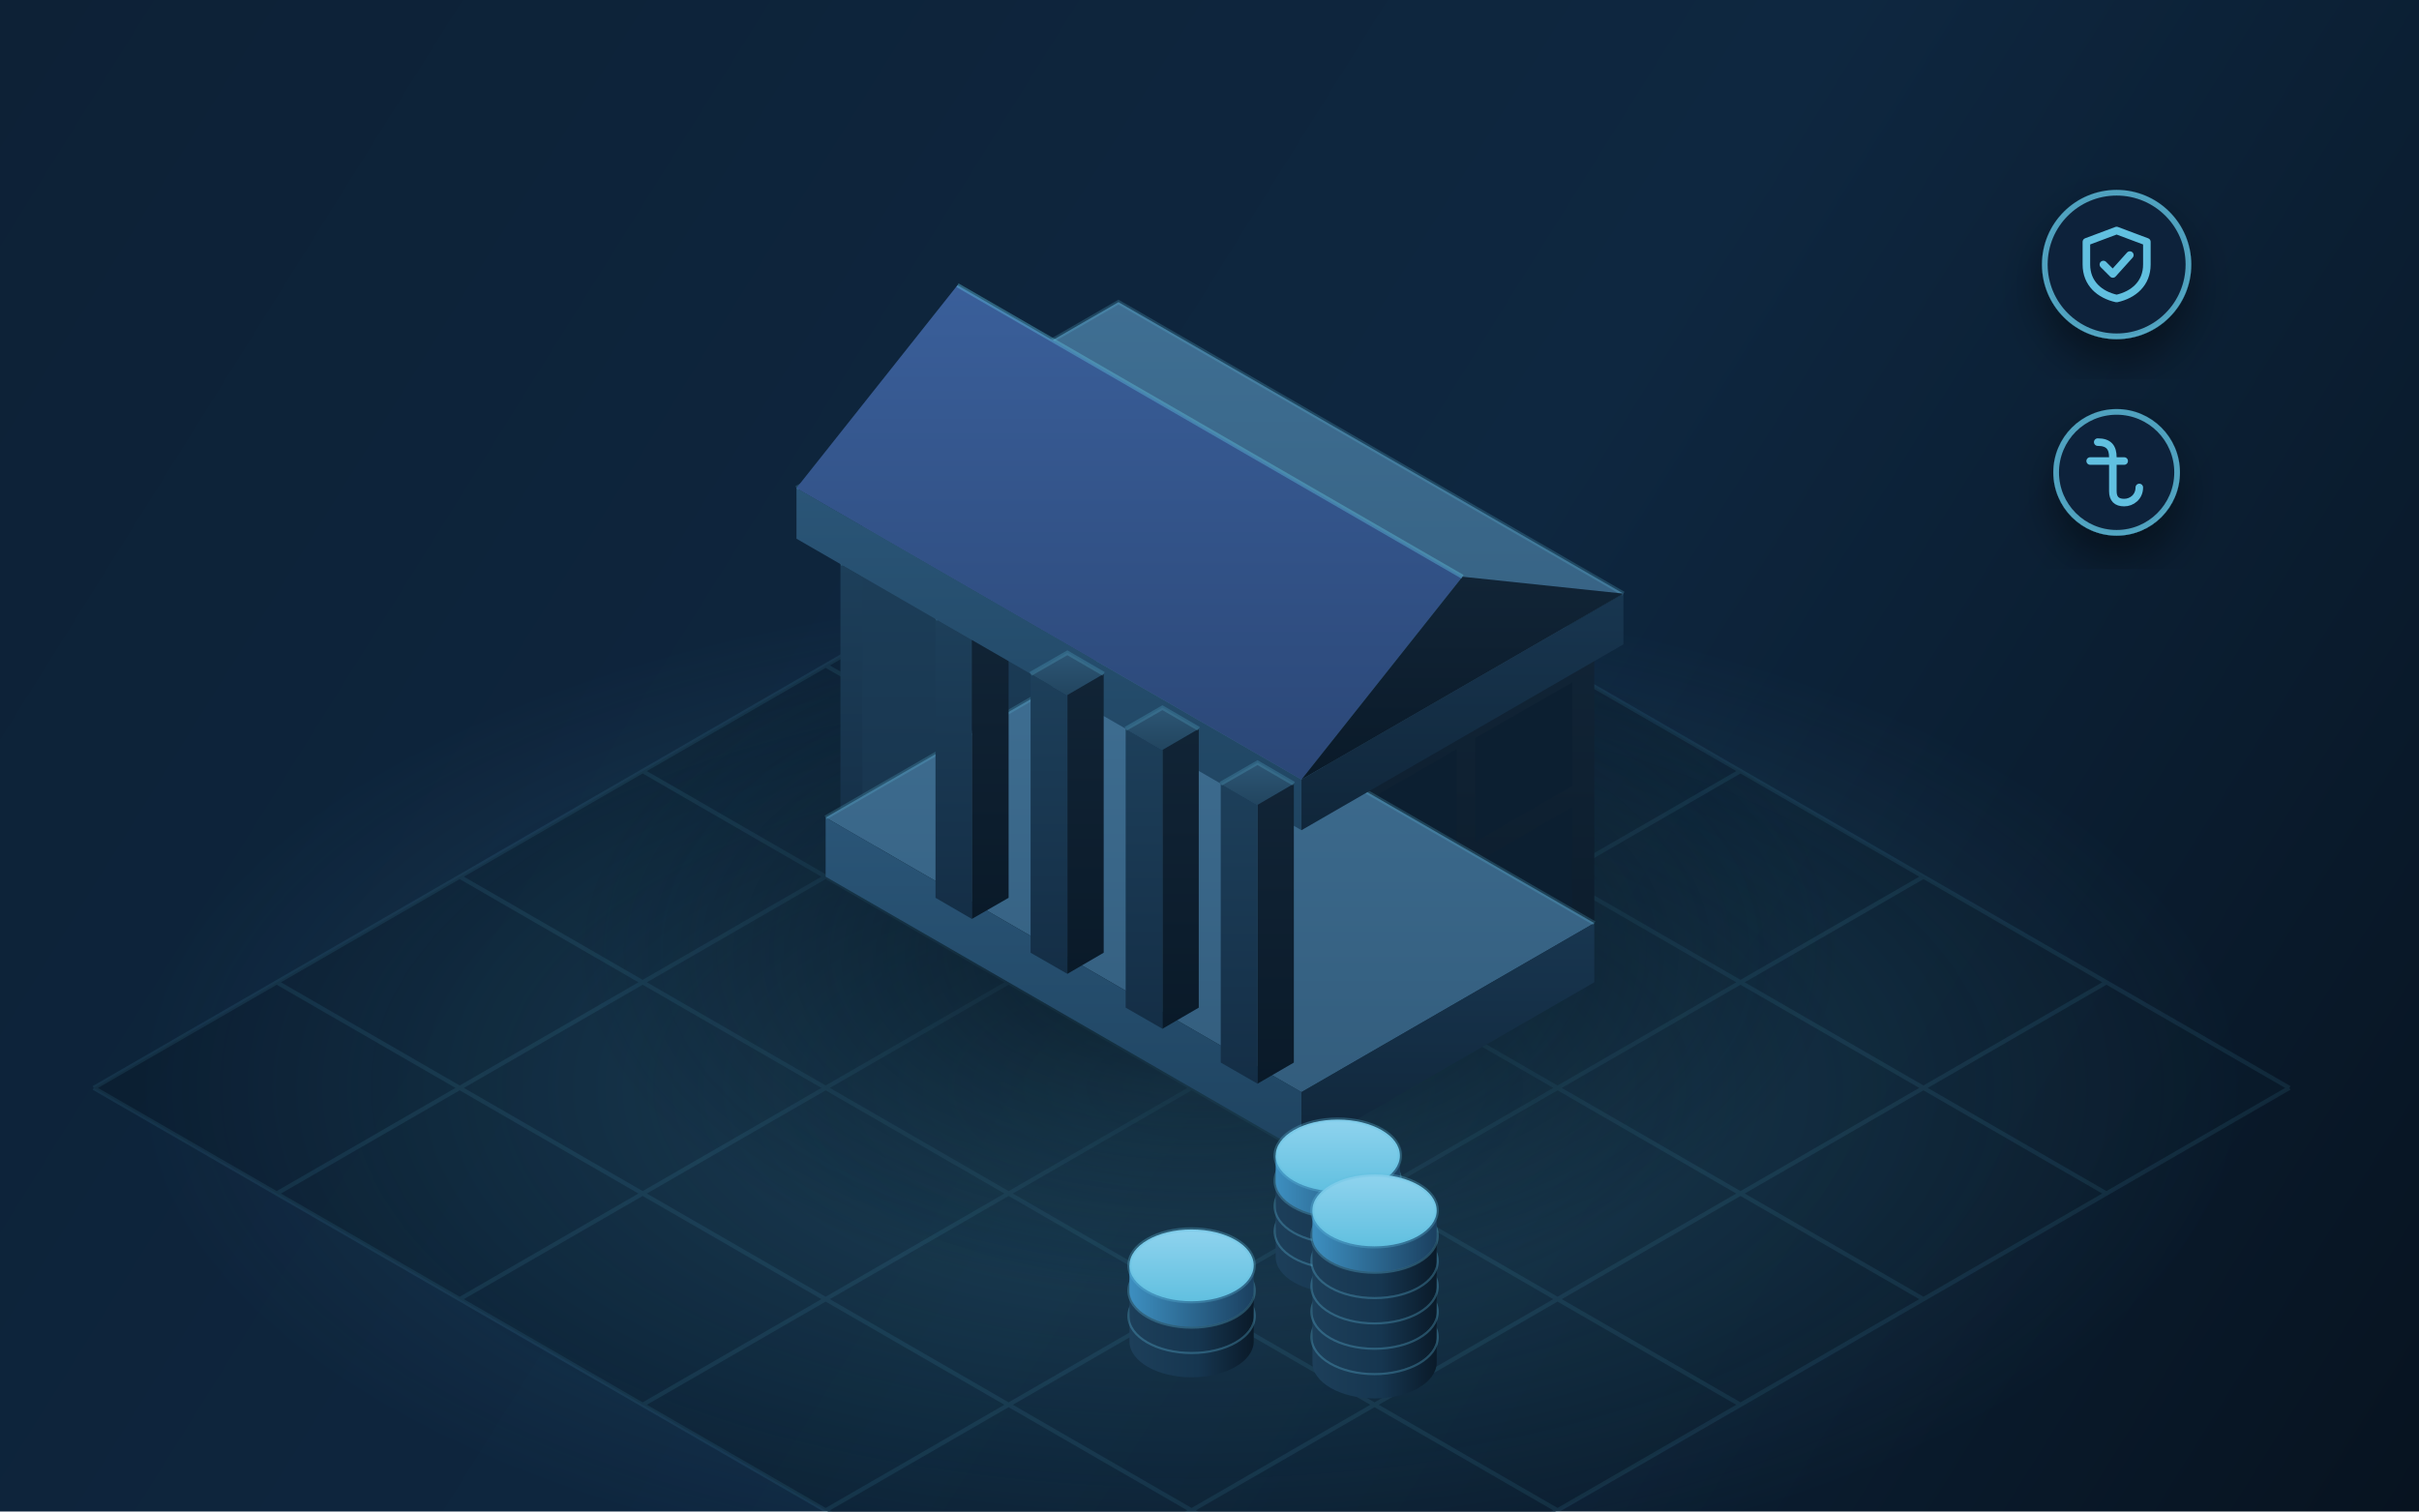
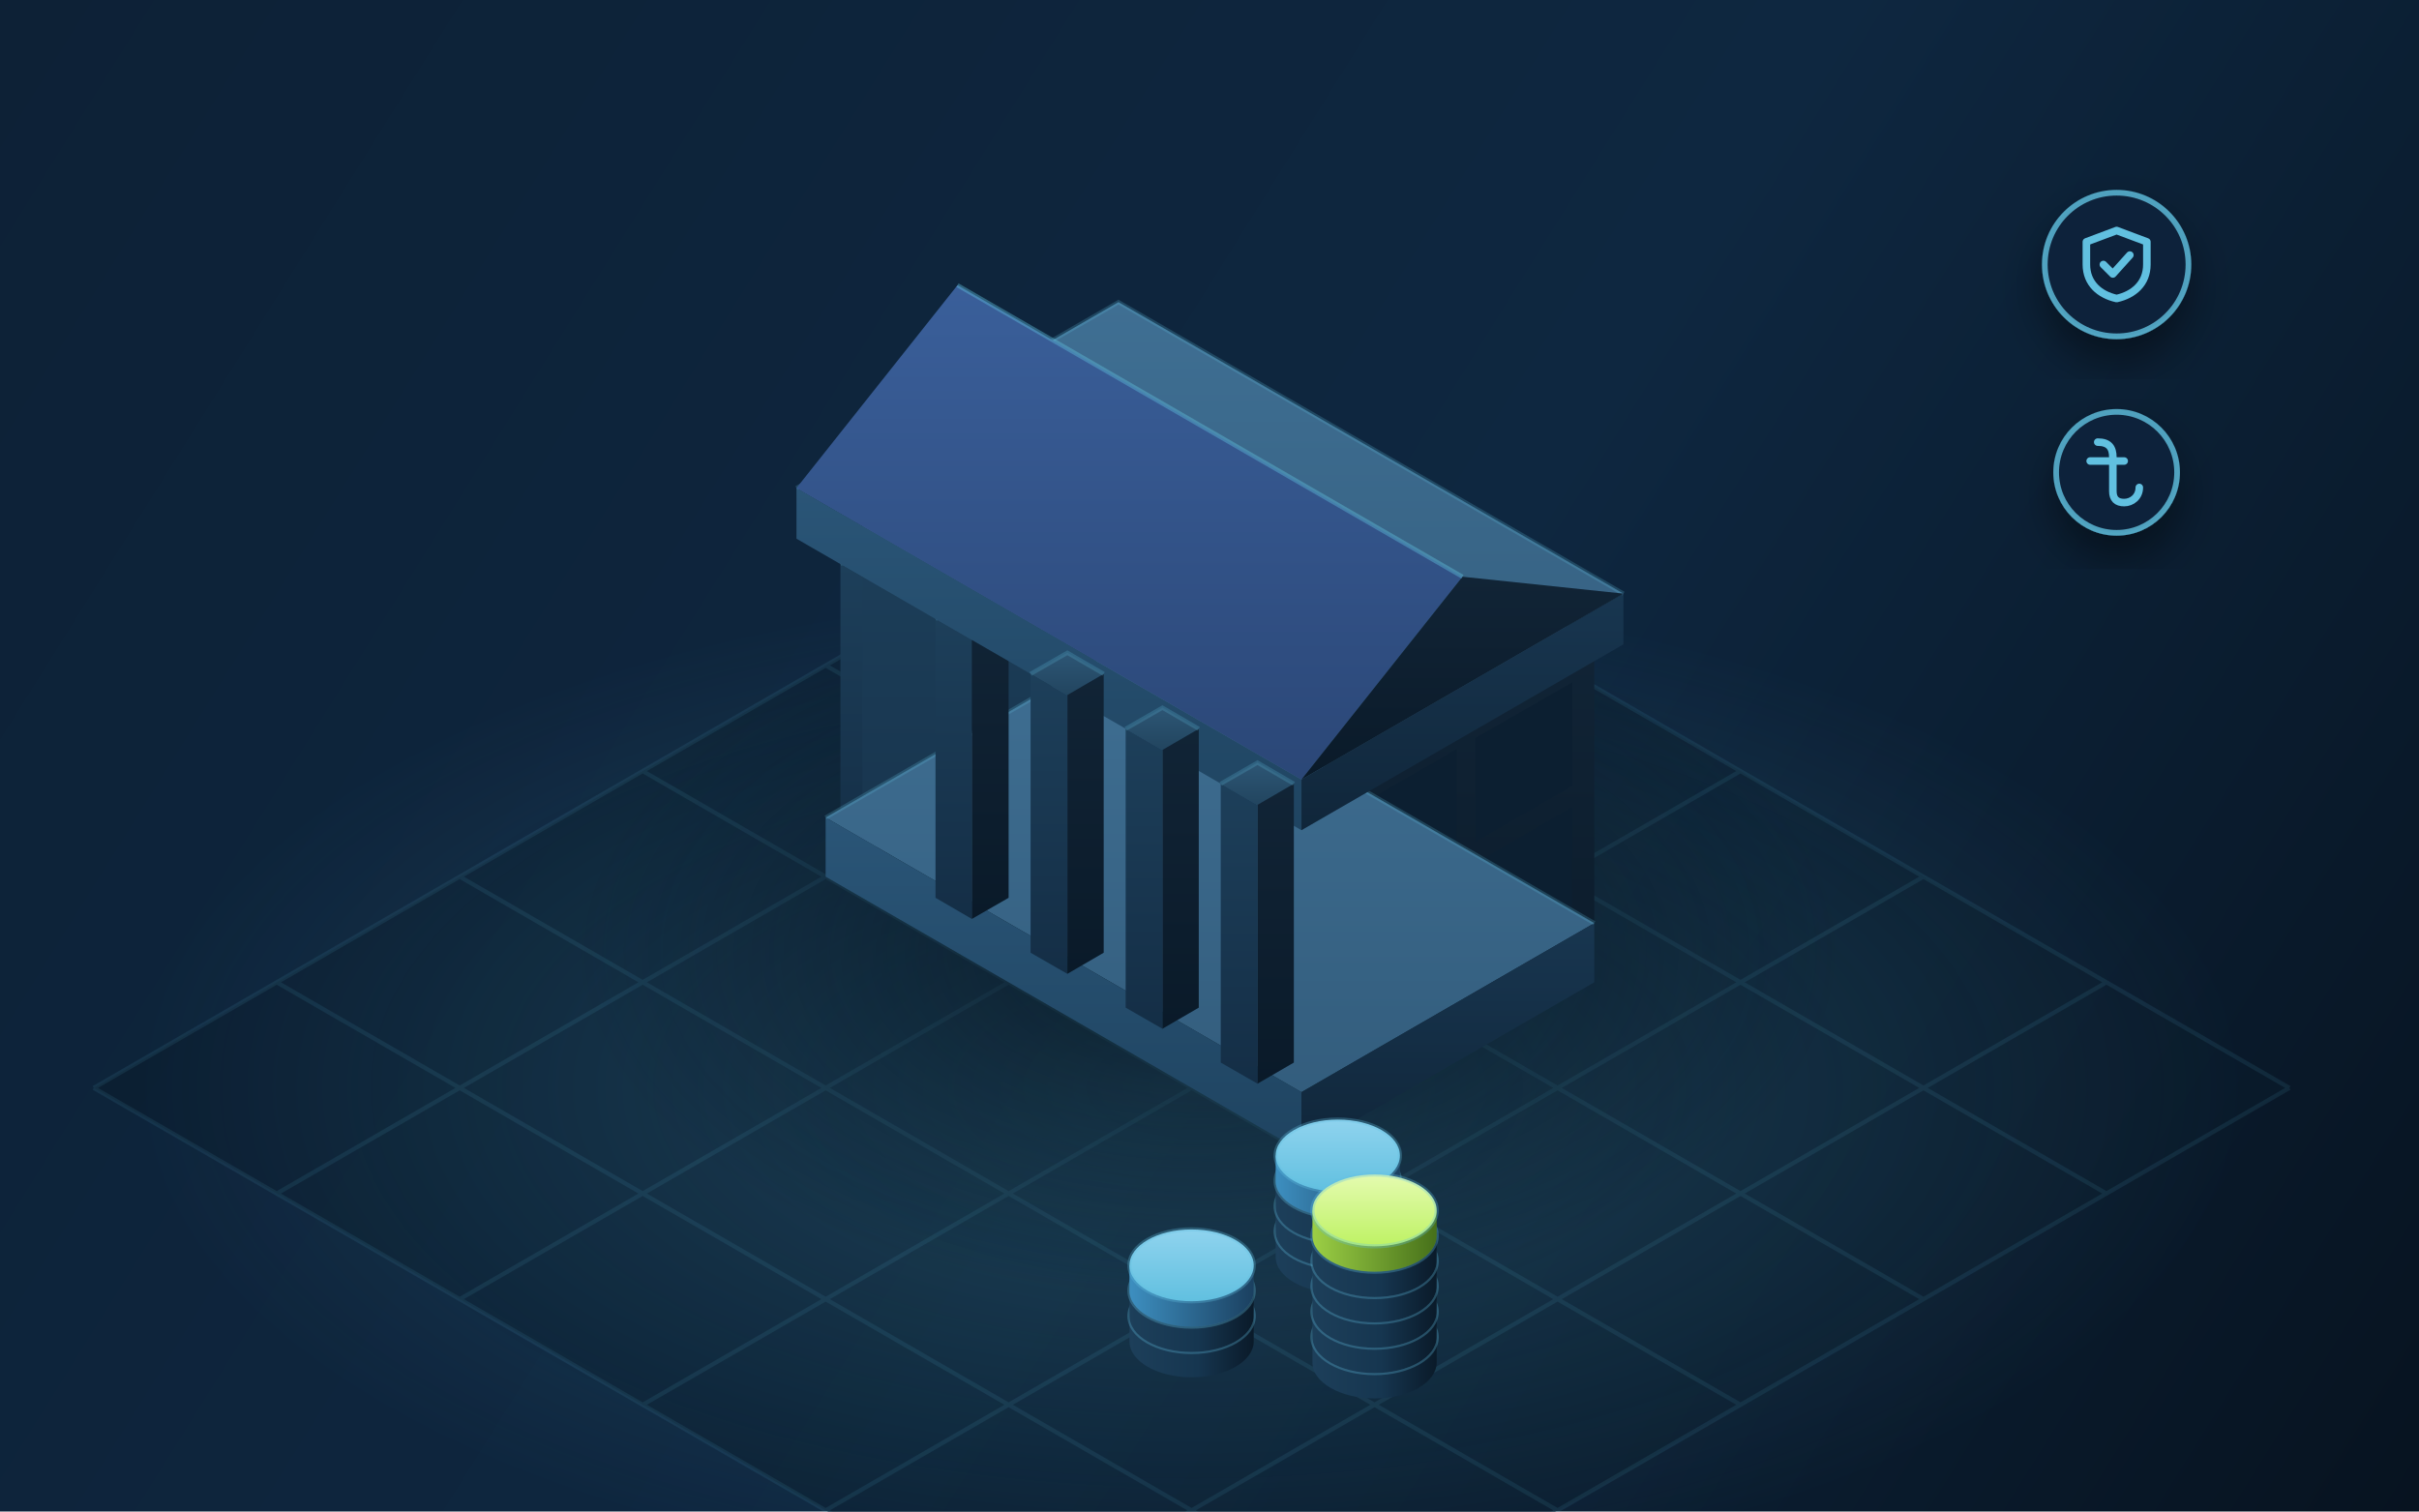
<svg xmlns="http://www.w3.org/2000/svg" viewBox="0 0 640 400" width="640" height="400" role="img" aria-label="An isometric bank with columns, a vault and stacks of coins behind a security shield">
  <defs>
    <linearGradient id="bg" x1="0" y1="0" x2="640" y2="400" gradientUnits="userSpaceOnUse">
      <stop offset="0" stop-color="#0d2136" />
      <stop offset=".55" stop-color="#0e2740" />
      <stop offset="1" stop-color="#071320" />
    </linearGradient>
    <linearGradient id="fTop" x1="0" y1="0" x2="0" y2="1">
      <stop offset="0" stop-color="#2d5675" />
      <stop offset="1" stop-color="#22455f" />
    </linearGradient>
    <linearGradient id="fLeft" x1="0" y1="0" x2="0" y2="1">
      <stop offset="0" stop-color="#1d3f5a" />
      <stop offset="1" stop-color="#142e46" />
    </linearGradient>
    <linearGradient id="fRight" x1="0" y1="0" x2="0" y2="1">
      <stop offset="0" stop-color="#112436" />
      <stop offset="1" stop-color="#0a1a29" />
    </linearGradient>
    <linearGradient id="lTop" x1="0" y1="0" x2="0" y2="1">
      <stop offset="0" stop-color="#3f6f93" />
      <stop offset="1" stop-color="#335d7d" />
    </linearGradient>
    <linearGradient id="lLeft" x1="0" y1="0" x2="0" y2="1">
      <stop offset="0" stop-color="#2a5577" />
      <stop offset="1" stop-color="#1f4461" />
    </linearGradient>
    <linearGradient id="lRight" x1="0" y1="0" x2="0" y2="1">
      <stop offset="0" stop-color="#183650" />
      <stop offset="1" stop-color="#10263a" />
    </linearGradient>
    <linearGradient id="gTop" x1="0" y1="0" x2="0" y2="1">
      <stop offset="0" stop-color="#8fd3ee" />
      <stop offset="1" stop-color="#61c0e0" />
    </linearGradient>
    <linearGradient id="gLeft" x1="0" y1="0" x2="0" y2="1">
      <stop offset="0" stop-color="#3d8fc0" />
      <stop offset="1" stop-color="#2f6f99" />
    </linearGradient>
    <linearGradient id="gRight" x1="0" y1="0" x2="0" y2="1">
      <stop offset="0" stop-color="#26557a" />
      <stop offset="1" stop-color="#1b4060" />
+     </linearGradient>
+     <linearGradient id="mTop" x1="0" y1="0" x2="0" y2="1">
+       <stop offset="0" stop-color="#e4fbb0" />
+       <stop offset="1" stop-color="#bef264" />
+     </linearGradient>
+     <linearGradient id="mLeft" x1="0" y1="0" x2="0" y2="1">
+       <stop offset="0" stop-color="#9ccf45" />
+       <stop offset="1" stop-color="#7fb12f" />
+     </linearGradient>
+     <linearGradient id="mRight" x1="0" y1="0" x2="0" y2="1">
+       <stop offset="0" stop-color="#5f8f22" />
+       <stop offset="1" stop-color="#46701a" />
+     </linearGradient>
+     <linearGradient id="cylM" x1="0" y1="0" x2="1" y2="0">
+       <stop offset="0" stop-color="#9ccf45" />
+       <stop offset="1" stop-color="#46701a" />
    </linearGradient>
    <linearGradient id="roof" x1="0" y1="0" x2="0" y2="1">
      <stop offset="0" stop-color="#3a5f9a" />
      <stop offset="1" stop-color="#2b4777" />
    </linearGradient>
    <linearGradient id="cyl" x1="0" y1="0" x2="1" y2="0">
      <stop offset="0" stop-color="#1d3f5a" />
      <stop offset=".55" stop-color="#163650" />
      <stop offset="1" stop-color="#0a1a29" />
    </linearGradient>
    <linearGradient id="cylG" x1="0" y1="0" x2="1" y2="0">
      <stop offset="0" stop-color="#3d8fc0" />
      <stop offset="1" stop-color="#1b4060" />
    </linearGradient>
    <linearGradient id="screen" x1="0" y1="0" x2="1" y2="1">
      <stop offset="0" stop-color="#0f3550" />
      <stop offset="1" stop-color="#08192a" />
    </linearGradient>
    <radialGradient id="head" cx=".4" cy=".35" r=".7">
      <stop offset="0" stop-color="#3f6f93" />
      <stop offset="1" stop-color="#173550" />
    </radialGradient>
    <radialGradient id="pool" cx=".5" cy=".5" r=".5">
      <stop offset="0" stop-color="#61c0e0" stop-opacity=".22" />
      <stop offset="1" stop-color="#61c0e0" stop-opacity="0" />
    </radialGradient>
    <radialGradient id="shadow" cx=".5" cy=".5" r=".5">
      <stop offset="0" stop-color="#04101b" stop-opacity=".7" />
      <stop offset="1" stop-color="#04101b" stop-opacity="0" />
    </radialGradient>
+     <style>
+ .blink{animation:blink 3.2s ease-in-out infinite}
+ .grow{transform-box:fill-box;transform-origin:50% 100%;animation:grow 2.6s ease-in-out infinite}
+ .wave{transform-box:fill-box;transform-origin:50% 50%;animation:wave 1.1s ease-in-out infinite}
+ .draw{stroke-dasharray:420;animation:draw 3.4s linear infinite}
+ .flow{animation:flow 1.2s linear infinite}
+ .packet{animation:move 2.8s linear infinite}
+ .float{animation:float 4.5s ease-in-out infinite}
+ .ping{animation:ping 2.2s ease-out infinite}
+ .pop{animation:pop 4.5s ease-in-out infinite}
+ .breathe{animation:breathe 5s ease-in-out infinite}
+ @keyframes blink{0%,100%{opacity:.9}50%{opacity:.25}}
+ @keyframes grow{0%,100%{transform:scaleY(1)}50%{transform:scaleY(.55)}}
+ @keyframes wave{0%,100%{transform:scaleY(1)}50%{transform:scaleY(.3)}}
+ @keyframes draw{0%{stroke-dashoffset:420}60%,100%{stroke-dashoffset:0}}
+ @keyframes flow{to{stroke-dashoffset:-22}}
+ @keyframes move{0%{offset-distance:0%;opacity:0}12%,88%{opacity:1}100%{offset-distance:100%;opacity:0}}
+ @keyframes float{0%,100%{transform:translateY(0)}50%{transform:translateY(-7px)}}
+ @keyframes ping{0%{opacity:.15}35%{opacity:1}100%{opacity:.15}}
+ @keyframes pop{0%,12%{opacity:0}28%,100%{opacity:.9}}
+ @keyframes breathe{0%,100%{opacity:.65}50%{opacity:1}}
+ @media (prefers-reduced-motion:reduce){*{animation:none!important}.packet{display:none}}
+ </style>
    <filter id="soft" x="-30%" y="-30%" width="160%" height="160%">
      <feDropShadow dx="0" dy="6" stdDeviation="6" flood-color="#000" flood-opacity=".45" />
    </filter>
  </defs>
  <rect width="640" height="400" fill="url(#bg)" />
  <g transform="translate(-42.5 8.4) scale(1.118)">
    <polygon points="320.0,100.0 579.8,250.0 320.0,400.0 60.2,250.0" fill="#0a1b2b" opacity=".55" />
    <path d="M320.0 100.0L60.2 250.0M320.0 100.0L579.8 250.0M363.3 125.0L103.5 275.0M276.7 125.0L536.5 275.0M406.6 150.0L146.8 300.0M233.4 150.0L493.2 300.0M449.9 175.0L190.1 325.0M190.1 175.0L449.9 325.0M493.2 200.0L233.4 350.0M146.8 200.0L406.6 350.0M536.5 225.0L276.7 375.0M103.5 225.0L363.3 375.0M579.8 250.0L320.0 400.0M60.2 250.0L320.0 400.0" stroke="#61c0e0" stroke-opacity=".1" stroke-width="1" />
-     <ellipse cx="320.0" cy="250.0" rx="250" ry="120" fill="url(#pool)" />
+     <ellipse class="breathe" cx="320.0" cy="250.0" rx="250" ry="120" fill="url(#pool)" />
    <ellipse cx="324.3" cy="217.5" rx="149.4" ry="82.2" fill="url(#shadow)" />
    <polygon points="245.5,121.0 254.2,126.0 245.5,131.0 236.9,126.0" fill="url(#fTop)" />
    <polygon points="236.9,192.0 245.5,197.0 245.5,131.0 236.9,126.0" fill="url(#fLeft)" />
    <polygon points="254.2,192.0 245.5,197.0 245.5,131.0 254.2,126.0" fill="url(#fRight)" />
    <polyline points="236.9,126.0 245.5,121.0 254.2,126.0" fill="none" stroke="#61c0e0" stroke-opacity=".22" stroke-width="1" />
    <polygon points="302.7,80.0 415.3,145.0 354.6,180.0 242.1,115.0" fill="url(#fTop)" />
    <polygon points="242.1,181.0 354.6,246.0 354.6,180.0 242.1,115.0" fill="url(#fLeft)" />
    <polygon points="415.3,211.0 354.6,246.0 354.6,180.0 415.3,145.0" fill="url(#fRight)" />
    <polyline points="242.1,115.0 302.7,80.0 415.3,145.0" fill="none" stroke="#61c0e0" stroke-opacity=".22" stroke-width="1" />
    <polygon points="410.1,208.0 387.1,221.2 387.1,196.8 410.1,183.5" fill="#0c1f31" opacity="1" />
-     <polygon points="382.8,223.8 359.8,237.0 359.8,212.5 382.8,199.2" fill="#61c0e0" opacity="0.85" />
+     <polygon class="blink" style="animation-delay:0.17s" points="382.8,223.8 359.8,237.0 359.8,212.5 382.8,199.2" fill="#bef264" opacity="0.85" />
    <polygon points="410.1,178.5 387.1,191.8 387.1,167.2 410.1,154.0" fill="#0c1f31" opacity="1" />
    <polygon points="382.8,194.2 359.8,207.5 359.8,183.0 382.8,169.8" fill="#0c1f31" opacity="1" />
    <polygon points="302.7,146.0 415.3,211.0 346.0,251.0 233.4,186.0" fill="url(#lTop)" />
    <polygon points="233.4,200.0 346.0,265.0 346.0,251.0 233.4,186.0" fill="url(#lLeft)" />
    <polygon points="415.3,225.0 346.0,265.0 346.0,251.0 415.3,211.0" fill="url(#lRight)" />
    <polyline points="233.4,186.0 302.7,146.0 415.3,211.0" fill="none" stroke="#61c0e0" stroke-opacity=".22" stroke-width="1" />
    <polygon points="268.0,134.0 276.7,139.0 268.0,144.0 259.4,139.0" fill="url(#fTop)" />
    <polygon points="259.4,205.0 268.0,210.0 268.0,144.0 259.4,139.0" fill="url(#fLeft)" />
    <polygon points="276.7,205.0 268.0,210.0 268.0,144.0 276.7,139.0" fill="url(#fRight)" />
    <polyline points="259.4,139.0 268.0,134.0 276.7,139.0" fill="none" stroke="#61c0e0" stroke-opacity=".22" stroke-width="1" />
    <polygon points="302.7,64.0 422.2,133.0 346.0,177.0 226.5,108.0" fill="url(#lTop)" />
    <polygon points="226.5,120.0 346.0,189.0 346.0,177.0 226.5,108.0" fill="url(#lLeft)" />
    <polygon points="422.2,145.0 346.0,189.0 346.0,177.0 422.2,133.0" fill="url(#lRight)" />
    <polyline points="226.5,108.0 302.7,64.0 422.2,133.0" fill="none" stroke="#61c0e0" stroke-opacity=".22" stroke-width="1" />
    <polygon points="226.5,108.0 346.0,177.0 384.1,129.0 264.6,60.0" fill="url(#roof)" />
    <polygon points="422.2,133.0 346.0,177.0 384.1,129.0" fill="url(#fRight)" />
    <line x1="264.6" y1="60.0" x2="384.1" y2="129.0" stroke="#61c0e0" stroke-opacity=".4" />
    <polygon points="290.6,147.0 299.2,152.0 290.6,157.0 281.9,152.0" fill="url(#fTop)" />
    <polygon points="281.9,218.0 290.6,223.0 290.6,157.0 281.9,152.0" fill="url(#fLeft)" />
    <polygon points="299.2,218.0 290.6,223.0 290.6,157.0 299.2,152.0" fill="url(#fRight)" />
    <polyline points="281.9,152.0 290.6,147.0 299.2,152.0" fill="none" stroke="#61c0e0" stroke-opacity=".22" stroke-width="1" />
    <polygon points="313.1,160.0 321.7,165.0 313.1,170.0 304.4,165.0" fill="url(#fTop)" />
    <polygon points="304.4,231.0 313.1,236.0 313.1,170.0 304.4,165.0" fill="url(#fLeft)" />
    <polygon points="321.7,231.0 313.1,236.0 313.1,170.0 321.7,165.0" fill="url(#fRight)" />
    <polyline points="304.4,165.0 313.1,160.0 321.7,165.0" fill="none" stroke="#61c0e0" stroke-opacity=".22" stroke-width="1" />
    <polygon points="335.6,173.0 344.2,178.0 335.6,183.0 326.9,178.0" fill="url(#fTop)" />
    <polygon points="326.9,244.0 335.6,249.0 335.6,183.0 326.9,178.0" fill="url(#fLeft)" />
    <polygon points="344.2,244.0 335.6,249.0 335.6,183.0 344.2,178.0" fill="url(#fRight)" />
    <polyline points="326.9,178.0 335.6,173.0 344.2,178.0" fill="none" stroke="#61c0e0" stroke-opacity=".22" stroke-width="1" />
    <path d="M339.9,284.0 L339.9,290.0 A14.7,8.5 0 0 0 369.3,290.0 L369.3,284.0 Z" fill="url(#cyl)" />
    <ellipse cx="354.6" cy="284.0" rx="14.7" ry="8.5" fill="url(#fTop)" />
    <ellipse cx="354.6" cy="284.0" rx="14.7" ry="8.5" fill="none" stroke="#61c0e0" stroke-opacity=".3" />
    <path d="M339.9,278.0 L339.9,284.0 A14.7,8.5 0 0 0 369.3,284.0 L369.3,278.0 Z" fill="url(#cyl)" />
    <ellipse cx="354.6" cy="278.0" rx="14.7" ry="8.5" fill="url(#fTop)" />
    <ellipse cx="354.6" cy="278.0" rx="14.7" ry="8.5" fill="none" stroke="#61c0e0" stroke-opacity=".3" />
    <path d="M339.9,272.0 L339.9,278.0 A14.7,8.5 0 0 0 369.3,278.0 L369.3,272.0 Z" fill="url(#cyl)" />
    <ellipse cx="354.6" cy="272.0" rx="14.7" ry="8.5" fill="url(#fTop)" />
    <ellipse cx="354.6" cy="272.0" rx="14.7" ry="8.5" fill="none" stroke="#61c0e0" stroke-opacity=".3" />
    <path d="M339.9,266.0 L339.9,272.0 A14.7,8.5 0 0 0 369.3,272.0 L369.3,266.0 Z" fill="url(#cylG)" />
    <ellipse cx="354.6" cy="266.0" rx="14.7" ry="8.5" fill="url(#gTop)" />
    <ellipse cx="354.6" cy="266.0" rx="14.7" ry="8.5" fill="none" stroke="#61c0e0" stroke-opacity=".3" />
    <path d="M305.3,304.0 L305.3,310.0 A14.7,8.5 0 0 0 334.7,310.0 L334.7,304.0 Z" fill="url(#cyl)" />
    <ellipse cx="320.0" cy="304.0" rx="14.7" ry="8.5" fill="url(#fTop)" />
    <ellipse cx="320.0" cy="304.0" rx="14.7" ry="8.5" fill="none" stroke="#61c0e0" stroke-opacity=".3" />
    <path d="M305.3,298.0 L305.3,304.0 A14.7,8.5 0 0 0 334.7,304.0 L334.7,298.0 Z" fill="url(#cyl)" />
    <ellipse cx="320.0" cy="298.0" rx="14.7" ry="8.5" fill="url(#fTop)" />
    <ellipse cx="320.0" cy="298.0" rx="14.7" ry="8.5" fill="none" stroke="#61c0e0" stroke-opacity=".3" />
    <path d="M305.3,292.0 L305.3,298.0 A14.7,8.5 0 0 0 334.7,298.0 L334.7,292.0 Z" fill="url(#cylG)" />
    <ellipse cx="320.0" cy="292.0" rx="14.7" ry="8.5" fill="url(#gTop)" />
    <ellipse cx="320.0" cy="292.0" rx="14.7" ry="8.5" fill="none" stroke="#61c0e0" stroke-opacity=".3" />
    <path d="M348.6,309.0 L348.6,315.0 A14.7,8.5 0 0 0 378.0,315.0 L378.0,309.0 Z" fill="url(#cyl)" />
    <ellipse cx="363.3" cy="309.0" rx="14.7" ry="8.5" fill="url(#fTop)" />
    <ellipse cx="363.3" cy="309.0" rx="14.7" ry="8.5" fill="none" stroke="#61c0e0" stroke-opacity=".3" />
    <path d="M348.6,303.0 L348.6,309.0 A14.7,8.5 0 0 0 378.0,309.0 L378.0,303.0 Z" fill="url(#cyl)" />
    <ellipse cx="363.3" cy="303.0" rx="14.7" ry="8.5" fill="url(#fTop)" />
    <ellipse cx="363.3" cy="303.0" rx="14.7" ry="8.5" fill="none" stroke="#61c0e0" stroke-opacity=".3" />
    <path d="M348.6,297.0 L348.6,303.0 A14.7,8.5 0 0 0 378.0,303.0 L378.0,297.0 Z" fill="url(#cyl)" />
    <ellipse cx="363.3" cy="297.0" rx="14.7" ry="8.5" fill="url(#fTop)" />
    <ellipse cx="363.3" cy="297.0" rx="14.7" ry="8.5" fill="none" stroke="#61c0e0" stroke-opacity=".3" />
    <path d="M348.6,291.0 L348.6,297.0 A14.7,8.5 0 0 0 378.0,297.0 L378.0,291.0 Z" fill="url(#cyl)" />
    <ellipse cx="363.3" cy="291.0" rx="14.7" ry="8.5" fill="url(#fTop)" />
    <ellipse cx="363.3" cy="291.0" rx="14.7" ry="8.5" fill="none" stroke="#61c0e0" stroke-opacity=".3" />
    <path d="M348.6,285.0 L348.6,291.0 A14.7,8.5 0 0 0 378.0,291.0 L378.0,285.0 Z" fill="url(#cyl)" />
    <ellipse cx="363.3" cy="285.0" rx="14.7" ry="8.5" fill="url(#fTop)" />
    <ellipse cx="363.3" cy="285.0" rx="14.7" ry="8.5" fill="none" stroke="#61c0e0" stroke-opacity=".3" />
-     <path d="M348.6,279.0 L348.6,285.0 A14.7,8.5 0 0 0 378.0,285.0 L378.0,279.0 Z" fill="url(#cylG)" />
-     <ellipse cx="363.3" cy="279.0" rx="14.7" ry="8.5" fill="url(#gTop)" />
+     <path d="M348.6,279.0 L348.6,285.0 A14.7,8.5 0 0 0 378.0,285.0 L378.0,279.0 Z" fill="url(#cylM)" />
+     <ellipse cx="363.3" cy="279.0" rx="14.7" ry="8.5" fill="url(#mTop)" />
    <ellipse cx="363.3" cy="279.0" rx="14.7" ry="8.5" fill="none" stroke="#61c0e0" stroke-opacity=".3" />
  </g>
-   <g filter="url(#soft)">
-     <circle cx="560" cy="70" r="19" fill="#10243a" stroke="#61c0e0" stroke-opacity=".8" stroke-width="1.5" />
+   <g class="float" style="animation-delay:0.68s">
+     <g filter="url(#soft)">
+       <circle cx="560" cy="70" r="19" fill="#10243a" stroke="#61c0e0" stroke-opacity=".8" stroke-width="1.5" />
+     </g>
+     <g transform="translate(548 58)" fill="none" stroke="#61c0e0" stroke-width="2" stroke-linecap="round" stroke-linejoin="round">
+       <path d="M12 3l8 3v6c0 5-3.5 8-8 9-4.5-1-8-4-8-9V6z" />
+       <path d="M8.5 12l2.5 2.5 4.5-5" />
+     </g>
  </g>
-   <g transform="translate(548 58)" fill="none" stroke="#61c0e0" stroke-width="2" stroke-linecap="round" stroke-linejoin="round">
-     <path d="M12 3l8 3v6c0 5-3.5 8-8 9-4.5-1-8-4-8-9V6z" />
-     <path d="M8.5 12l2.5 2.5 4.5-5" />
-   </g>
-   <g filter="url(#soft)">
-     <circle cx="560" cy="125" r="16" fill="#10243a" stroke="#61c0e0" stroke-opacity=".8" stroke-width="1.5" />
-   </g>
-   <g transform="translate(548 113)" fill="none" stroke="#61c0e0" stroke-width="2" stroke-linecap="round" stroke-linejoin="round">
-     <path d="M7 4c3 0 4 1.5 4 4v9c0 2 1 3 3 3s4-1.5 4-4" />
-     <path d="M5 9h9" />
+   <g class="float" style="animation-delay:1.29s">
+     <g filter="url(#soft)">
+       <circle cx="560" cy="125" r="16" fill="#10243a" stroke="#61c0e0" stroke-opacity=".8" stroke-width="1.5" />
+     </g>
+     <g transform="translate(548 113)" fill="none" stroke="#61c0e0" stroke-width="2" stroke-linecap="round" stroke-linejoin="round">
+       <path d="M7 4c3 0 4 1.5 4 4v9c0 2 1 3 3 3s4-1.5 4-4" />
+       <path d="M5 9h9" />
+     </g>
  </g>
</svg>
